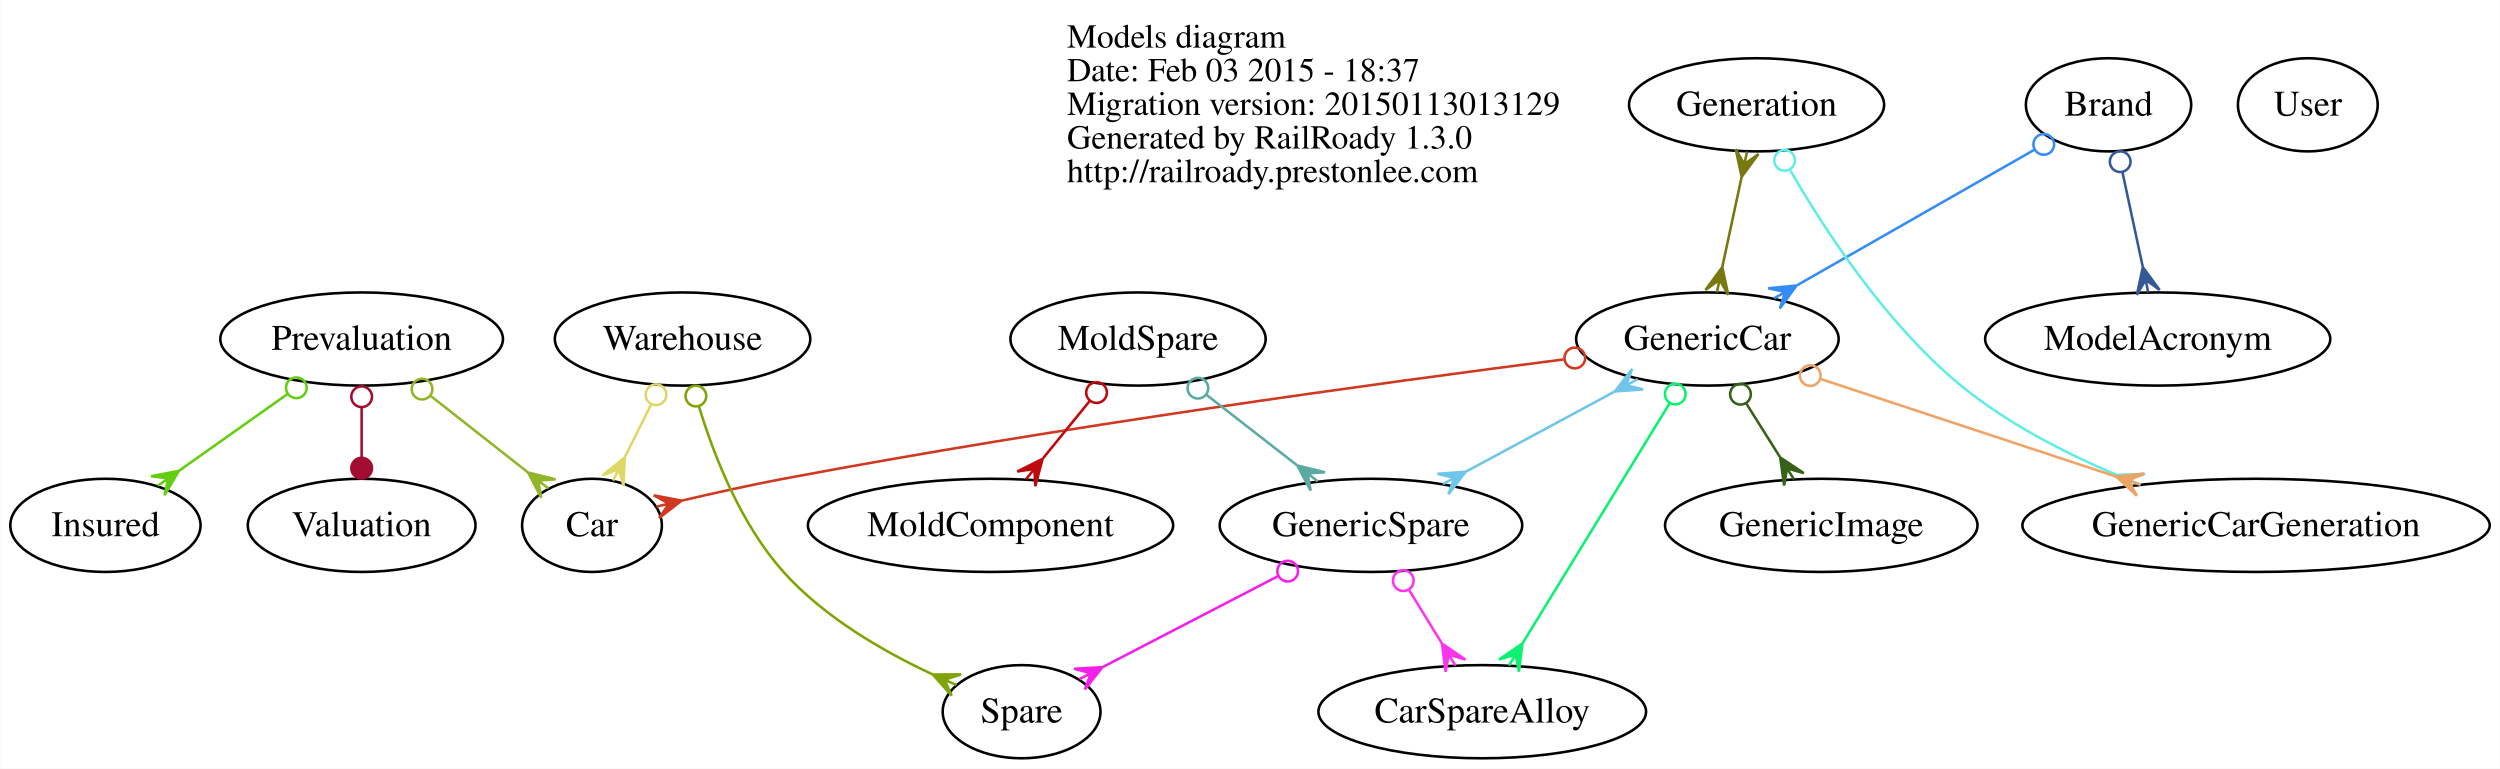
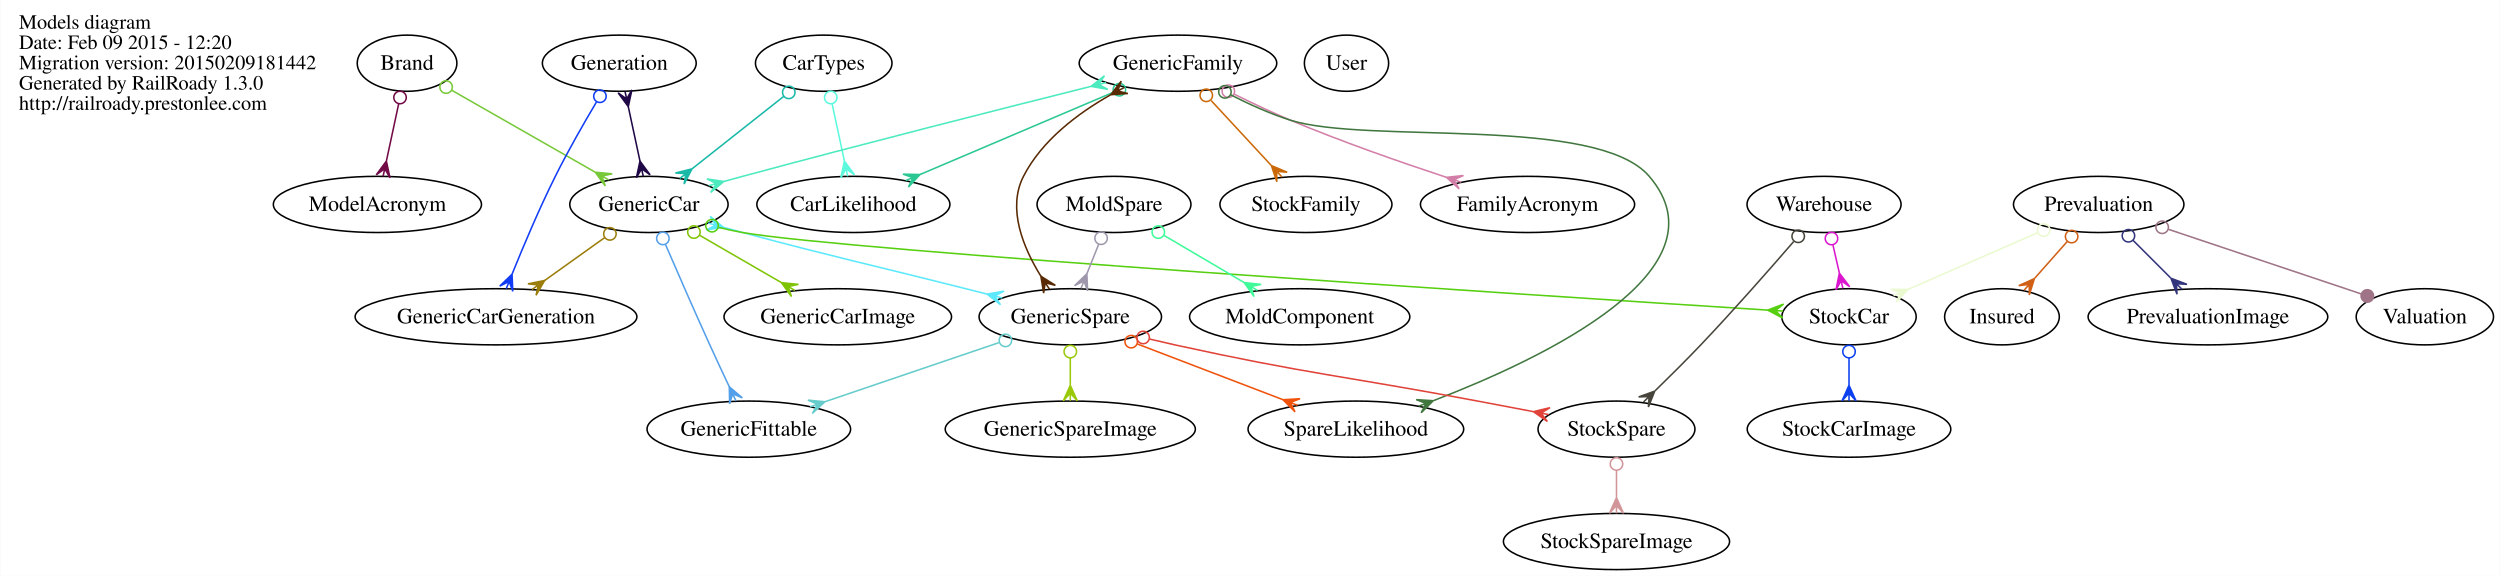
- <svg xmlns="http://www.w3.org/2000/svg" width="966pt" height="297pt" viewBox="0.00 0.00 965.78 297.00">
-   <g id="graph0" class="graph" transform="scale(1 1) rotate(0) translate(4 293)">
-     <polygon fill="white" stroke="none" points="-4,4 -4,-293 961.776,-293 961.776,4 -4,4" />
+ <svg xmlns="http://www.w3.org/2000/svg" width="1602pt" height="369pt" viewBox="0.00 0.00 1601.69 369.00">
+   <g id="graph0" class="graph" transform="scale(1 1) rotate(0) translate(4 365)">
+     <polygon fill="white" stroke="none" points="-4,4 -4,-365 1597.69,-365 1597.69,4 -4,4" />
    <g id="node1" class="node">
-       <text text-anchor="start" x="408.179" y="-274.6" font-family="Times,serif" font-size="13.00">Models diagram</text>
-       <text text-anchor="start" x="408.179" y="-261.6" font-family="Times,serif" font-size="13.00">Date: Feb 03 2015 - 18:37</text>
-       <text text-anchor="start" x="408.179" y="-248.6" font-family="Times,serif" font-size="13.00">Migration version: 20150113013129</text>
-       <text text-anchor="start" x="408.179" y="-235.6" font-family="Times,serif" font-size="13.00">Generated by RailRoady 1.3.0</text>
-       <text text-anchor="start" x="408.179" y="-222.6" font-family="Times,serif" font-size="13.00">http://railroady.prestonlee.com</text>
+       <text text-anchor="start" x="8" y="-346.6" font-family="Times,serif" font-size="13.00">Models diagram</text>
+       <text text-anchor="start" x="8" y="-333.6" font-family="Times,serif" font-size="13.00">Date: Feb 09 2015 - 12:20</text>
+       <text text-anchor="start" x="8" y="-320.6" font-family="Times,serif" font-size="13.00">Migration version: 20150209181442</text>
+       <text text-anchor="start" x="8" y="-307.6" font-family="Times,serif" font-size="13.00">Generated by RailRoady 1.3.0</text>
+       <text text-anchor="start" x="8" y="-294.6" font-family="Times,serif" font-size="13.00">http://railroady.prestonlee.com</text>
    </g>
    <g id="node2" class="node">
-       <ellipse fill="none" stroke="black" cx="810.629" cy="-252.5" rx="31.939" ry="18" />
-       <text text-anchor="middle" x="810.629" y="-248.3" font-family="Times,serif" font-size="14.00">Brand</text>
+       <ellipse fill="none" stroke="black" cx="256.688" cy="-324.5" rx="31.939" ry="18" />
+       <text text-anchor="middle" x="256.688" y="-320.3" font-family="Times,serif" font-size="14.00">Brand</text>
+     </g>
+     <g id="node7" class="node">
+       <ellipse fill="none" stroke="black" cx="411.688" cy="-234" rx="50.722" ry="18" />
+       <text text-anchor="middle" x="411.688" y="-229.8" font-family="Times,serif" font-size="14.00">GenericCar</text>
+     </g>
+     <g id="edge1" class="edge">
+       <path fill="none" stroke="#78c939" d="M285.217,-307.211C311.107,-292.428 349.349,-270.593 376.998,-254.807" />
+       <ellipse fill="none" stroke="#78c939" cx="281.713" cy="-309.211" rx="4" ry="4" />
+       <polygon fill="#78c939" stroke="#78c939" points="377.251,-254.662 388.166,-253.612 381.593,-252.183 385.935,-249.704 385.935,-249.704 385.935,-249.704 381.593,-252.183 383.704,-245.796 377.251,-254.662 377.251,-254.662" />
+     </g>
+     <g id="node15" class="node">
+       <ellipse fill="none" stroke="black" cx="237.688" cy="-234" rx="66.692" ry="18" />
+       <text text-anchor="middle" x="237.688" y="-229.8" font-family="Times,serif" font-size="14.00">ModelAcronym</text>
+     </g>
+     <g id="edge2" class="edge">
+       <path fill="none" stroke="#710a47" d="M251.343,-298.603C248.898,-287.215 245.995,-273.696 243.497,-262.057" />
+       <ellipse fill="none" stroke="#710a47" cx="252.185" cy="-302.525" rx="4" ry="4" />
+       <polygon fill="#710a47" stroke="#710a47" points="243.439,-261.789 245.74,-251.067 242.389,-256.9 241.34,-252.011 241.34,-252.011 241.34,-252.011 242.389,-256.9 236.94,-252.956 243.439,-261.789 243.439,-261.789" />
+     </g>
+     <g id="node3" class="node">
+       <ellipse fill="none" stroke="black" cx="542.688" cy="-234" rx="61.865" ry="18" />
+       <text text-anchor="middle" x="542.688" y="-229.8" font-family="Times,serif" font-size="14.00">CarLikelihood</text>
+     </g>
+     <g id="node4" class="node">
+       <ellipse fill="none" stroke="black" cx="523.688" cy="-324.5" rx="43.74" ry="18" />
+       <text text-anchor="middle" x="523.688" y="-320.3" font-family="Times,serif" font-size="14.00">CarTypes</text>
+     </g>
+     <g id="edge4" class="edge">
+       <path fill="none" stroke="#5cf9dd" d="M529.033,-298.603C531.478,-287.215 534.38,-273.696 536.879,-262.057" />
+       <ellipse fill="none" stroke="#5cf9dd" cx="528.191" cy="-302.525" rx="4" ry="4" />
+       <polygon fill="#5cf9dd" stroke="#5cf9dd" points="536.936,-261.789 543.435,-252.956 537.986,-256.9 539.036,-252.011 539.036,-252.011 539.036,-252.011 537.986,-256.9 534.636,-251.067 536.936,-261.789 536.936,-261.789" />
+     </g>
+     <g id="edge3" class="edge">
+       <path fill="none" stroke="#19b9a8" d="M498.149,-303.32C480.589,-289.444 457.283,-271.029 439.294,-256.814" />
+       <ellipse fill="none" stroke="#19b9a8" cx="501.296" cy="-305.806" rx="4" ry="4" />
+       <polygon fill="#19b9a8" stroke="#19b9a8" points="439.288,-256.809 434.232,-247.079 435.365,-253.71 431.442,-250.61 431.442,-250.61 431.442,-250.61 435.365,-253.71 428.652,-254.14 439.288,-256.809 439.288,-256.809" />
+     </g>
+     <g id="node5" class="node">
+       <ellipse fill="none" stroke="black" cx="974.688" cy="-234" rx="68.63" ry="18" />
+       <text text-anchor="middle" x="974.688" y="-229.8" font-family="Times,serif" font-size="14.00">FamilyAcronym</text>
    </g>
    <g id="node6" class="node">
-       <ellipse fill="none" stroke="black" cx="655.629" cy="-162" rx="50.722" ry="18" />
-       <text text-anchor="middle" x="655.629" y="-157.8" font-family="Times,serif" font-size="14.00">GenericCar</text>
-     </g>
-     <g id="edge1" class="edge">
-       <path fill="none" stroke="#368cf7" d="M782.099,-235.211C756.209,-220.428 717.967,-198.593 690.319,-182.807" />
-       <ellipse fill="none" stroke="#368cf7" cx="785.603" cy="-237.211" rx="4" ry="4" />
-       <polygon fill="#368cf7" stroke="#368cf7" points="690.066,-182.662 683.613,-173.796 685.723,-180.183 681.381,-177.704 681.381,-177.704 681.381,-177.704 685.723,-180.183 679.15,-181.612 690.066,-182.662 690.066,-182.662" />
+       <ellipse fill="none" stroke="black" cx="392.688" cy="-324.5" rx="49.286" ry="18" />
+       <text text-anchor="middle" x="392.688" y="-320.3" font-family="Times,serif" font-size="14.00">Generation</text>
+     </g>
+     <g id="edge5" class="edge">
+       <path fill="none" stroke="#200847" d="M398.481,-296.515C400.838,-285.535 403.557,-272.873 405.912,-261.902" />
+       <polygon fill="#200847" stroke="#200847" points="398.45,-296.659 391.951,-305.492 397.401,-301.548 396.351,-306.436 396.351,-306.436 396.351,-306.436 397.401,-301.548 400.751,-307.381 398.45,-296.659 398.45,-296.659" />
+       <polygon fill="#200847" stroke="#200847" points="405.936,-261.789 412.435,-252.956 406.986,-256.9 408.036,-252.011 408.036,-252.011 408.036,-252.011 406.986,-256.9 403.636,-251.067 405.936,-261.789 405.936,-261.789" />
+     </g>
+     <g id="node8" class="node">
+       <ellipse fill="none" stroke="black" cx="313.688" cy="-162" rx="90.294" ry="18" />
+       <text text-anchor="middle" x="313.688" y="-157.8" font-family="Times,serif" font-size="14.00">GenericCarGeneration</text>
+     </g>
+     <g id="edge6" class="edge">
+       <path fill="none" stroke="#113cf6" d="M378.035,-299.58C369.873,-285.869 359.762,-268.211 351.688,-252 341.434,-231.413 331.28,-207.394 324.052,-189.5" />
+       <ellipse fill="none" stroke="#113cf6" cx="380.284" cy="-303.328" rx="4" ry="4" />
+       <polygon fill="#113cf6" stroke="#113cf6" points="323.966,-189.284 324.434,-178.328 322.11,-184.641 320.255,-179.998 320.255,-179.998 320.255,-179.998 322.11,-184.641 316.076,-181.667 323.966,-189.284 323.966,-189.284" />
+     </g>
+     <g id="edge11" class="edge">
+       <path fill="none" stroke="#9b7d0a" d="M383.38,-212.78C371.353,-204.189 357.289,-194.143 344.956,-185.335" />
+       <ellipse fill="none" stroke="#9b7d0a" cx="386.683" cy="-215.14" rx="4" ry="4" />
+       <polygon fill="#9b7d0a" stroke="#9b7d0a" points="344.879,-185.28 339.357,-175.805 340.81,-182.373 336.742,-179.467 336.742,-179.467 336.742,-179.467 340.81,-182.373 334.126,-183.129 344.879,-185.28 344.879,-185.28" />
+     </g>
+     <g id="node9" class="node">
+       <ellipse fill="none" stroke="black" cx="532.688" cy="-162" rx="72.913" ry="18" />
+       <text text-anchor="middle" x="532.688" y="-157.8" font-family="Times,serif" font-size="14.00">GenericCarImage</text>
+     </g>
+     <g id="edge9" class="edge">
+       <path fill="none" stroke="#7fc404" d="M444.115,-214.241C460.225,-204.921 479.748,-193.627 496.36,-184.016" />
+       <ellipse fill="none" stroke="#7fc404" cx="440.516" cy="-216.323" rx="4" ry="4" />
+       <polygon fill="#7fc404" stroke="#7fc404" points="496.594,-183.881 507.503,-182.768 500.922,-181.377 505.25,-178.873 505.25,-178.873 505.25,-178.873 500.922,-181.377 502.996,-174.978 496.594,-183.881 496.594,-183.881" />
    </g>
    <g id="node11" class="node">
-       <ellipse fill="none" stroke="black" cx="829.629" cy="-162" rx="66.692" ry="18" />
-       <text text-anchor="middle" x="829.629" y="-157.8" font-family="Times,serif" font-size="14.00">ModelAcronym</text>
-     </g>
-     <g id="edge2" class="edge">
-       <path fill="none" stroke="#355995" d="M815.974,-226.603C818.419,-215.215 821.321,-201.696 823.82,-190.057" />
-       <ellipse fill="none" stroke="#355995" cx="815.132" cy="-230.525" rx="4" ry="4" />
-       <polygon fill="#355995" stroke="#355995" points="823.877,-189.789 830.376,-180.956 824.927,-184.9 825.976,-180.011 825.976,-180.011 825.976,-180.011 824.927,-184.9 821.577,-179.067 823.877,-189.789 823.877,-189.789" />
-     </g>
-     <g id="node3" class="node">
-       <ellipse fill="none" stroke="black" cx="224.629" cy="-90" rx="27" ry="18" />
-       <text text-anchor="middle" x="224.629" y="-85.8" font-family="Times,serif" font-size="14.00">Car</text>
-     </g>
-     <g id="node4" class="node">
-       <ellipse fill="none" stroke="black" cx="568.629" cy="-18" rx="63.31" ry="18" />
-       <text text-anchor="middle" x="568.629" y="-13.8" font-family="Times,serif" font-size="14.00">CarSpareAlloy</text>
-     </g>
-     <g id="node5" class="node">
-       <ellipse fill="none" stroke="black" cx="674.629" cy="-252.5" rx="49.286" ry="18" />
-       <text text-anchor="middle" x="674.629" y="-248.3" font-family="Times,serif" font-size="14.00">Generation</text>
-     </g>
-     <g id="edge3" class="edge">
-       <path fill="none" stroke="#777810" d="M668.835,-224.515C666.478,-213.535 663.76,-200.873 661.404,-189.902" />
-       <polygon fill="#777810" stroke="#777810" points="668.866,-224.659 666.565,-235.381 669.916,-229.548 670.965,-234.436 670.965,-234.436 670.965,-234.436 669.916,-229.548 675.365,-233.492 668.866,-224.659 668.866,-224.659" />
-       <polygon fill="#777810" stroke="#777810" points="661.38,-189.789 663.68,-179.067 660.33,-184.9 659.281,-180.011 659.281,-180.011 659.281,-180.011 660.33,-184.9 654.881,-180.956 661.38,-189.789 661.38,-189.789" />
-     </g>
-     <g id="node7" class="node">
-       <ellipse fill="none" stroke="black" cx="867.629" cy="-90" rx="90.294" ry="18" />
-       <text text-anchor="middle" x="867.629" y="-85.8" font-family="Times,serif" font-size="14.00">GenericCarGeneration</text>
-     </g>
-     <g id="edge4" class="edge">
-       <path fill="none" stroke="#61ede6" d="M687.602,-227.263C701.35,-203.471 725.008,-167.435 753.629,-144 771.268,-129.556 793.493,-118.075 813.624,-109.544" />
-       <ellipse fill="none" stroke="#61ede6" cx="685.463" cy="-231.045" rx="4" ry="4" />
-       <polygon fill="#61ede6" stroke="#61ede6" points="813.747,-109.494 824.706,-109.879 818.376,-107.604 823.005,-105.713 823.005,-105.713 823.005,-105.713 818.376,-107.604 821.303,-101.547 813.747,-109.494 813.747,-109.494" />
-     </g>
-     <g id="edge5" class="edge">
-       <path fill="none" stroke="#d03820" d="M600.053,-154.123C529.642,-145.095 404.683,-128.022 298.629,-108 285.777,-105.574 271.771,-102.474 259.437,-99.588" />
-       <ellipse fill="none" stroke="#d03820" cx="604.397" cy="-154.677" rx="4" ry="4" />
-       <polygon fill="#d03820" stroke="#d03820" points="259.26,-99.546 250.572,-92.856 254.395,-98.39 249.531,-97.234 249.531,-97.234 249.531,-97.234 254.395,-98.39 248.49,-101.612 259.26,-99.546 259.26,-99.546" />
-     </g>
-     <g id="edge6" class="edge">
-       <path fill="none" stroke="#0af270" d="M641.102,-137.29C625.377,-111.623 600.386,-70.835 584.247,-44.492" />
-       <ellipse fill="none" stroke="#0af270" cx="643.217" cy="-140.742" rx="4" ry="4" />
-       <polygon fill="#0af270" stroke="#0af270" points="584.161,-44.352 582.774,-33.474 581.549,-40.088 578.937,-35.825 578.937,-35.825 578.937,-35.825 581.549,-40.088 575.1,-38.176 584.161,-44.352 584.161,-44.352" />
-     </g>
-     <g id="edge9" class="edge">
-       <path fill="none" stroke="#efa364" d="M699.522,-146.507C732.553,-135.6 778.014,-120.59 813.333,-108.928" />
-       <ellipse fill="none" stroke="#efa364" cx="695.39" cy="-147.871" rx="4" ry="4" />
-       <polygon fill="#efa364" stroke="#efa364" points="813.511,-108.869 824.418,-110.007 818.259,-107.301 823.007,-105.734 823.007,-105.734 823.007,-105.734 818.259,-107.301 821.596,-101.461 813.511,-108.869 813.511,-108.869" />
-     </g>
-     <g id="node8" class="node">
-       <ellipse fill="none" stroke="black" cx="699.629" cy="-90" rx="60.377" ry="18" />
-       <text text-anchor="middle" x="699.629" y="-85.8" font-family="Times,serif" font-size="14.00">GenericImage</text>
+       <ellipse fill="none" stroke="black" cx="475.688" cy="-90" rx="65.222" ry="18" />
+       <text text-anchor="middle" x="475.688" y="-85.8" font-family="Times,serif" font-size="14.00">GenericFittable</text>
+     </g>
+     <g id="edge8" class="edge">
+       <path fill="none" stroke="#549fe9" d="M422.35,-208.167C430.088,-190.271 440.876,-165.573 450.688,-144 454.666,-135.253 459.112,-125.746 463.139,-117.23" />
+       <ellipse fill="none" stroke="#549fe9" cx="420.609" cy="-212.203" rx="4" ry="4" />
+       <polygon fill="#549fe9" stroke="#549fe9" points="463.171,-117.163 471.525,-110.06 465.315,-112.646 467.46,-108.13 467.46,-108.13 467.46,-108.13 465.315,-112.646 463.395,-106.199 463.171,-117.163 463.171,-117.163" />
+     </g>
+     <g id="node12" class="node">
+       <ellipse fill="none" stroke="black" cx="681.688" cy="-162" rx="58.456" ry="18" />
+       <text text-anchor="middle" x="681.688" y="-157.8" font-family="Times,serif" font-size="14.00">GenericSpare</text>
+     </g>
+     <g id="edge10" class="edge">
+       <path fill="none" stroke="#5ce9fc" d="M459.386,-219.348C463.543,-218.2 467.687,-217.07 471.688,-216 535.001,-199.065 551.147,-196.059 614.688,-180 619.06,-178.895 623.592,-177.748 628.143,-176.595" />
+       <polygon fill="#5ce9fc" stroke="#5ce9fc" points="459.363,-219.354 448.522,-217.704 454.546,-220.697 449.73,-222.039 449.73,-222.039 449.73,-222.039 454.546,-220.697 450.938,-226.374 459.363,-219.354 459.363,-219.354" />
+       <polygon fill="#5ce9fc" stroke="#5ce9fc" points="628.388,-176.533 639.187,-178.439 633.235,-175.305 638.082,-174.077 638.082,-174.077 638.082,-174.077 633.235,-175.305 636.976,-169.715 628.388,-176.533 628.388,-176.533" />
+     </g>
+     <g id="node21" class="node">
+       <ellipse fill="none" stroke="black" cx="1180.69" cy="-162" rx="43.039" ry="18" />
+       <text text-anchor="middle" x="1180.69" y="-157.8" font-family="Times,serif" font-size="14.00">StockCar</text>
    </g>
    <g id="edge7" class="edge">
-       <path fill="none" stroke="#366119" d="M670.538,-137.28C674.724,-130.622 679.292,-123.354 683.543,-116.591" />
-       <ellipse fill="none" stroke="#366119" cx="668.408" cy="-140.668" rx="4" ry="4" />
-       <polygon fill="#366119" stroke="#366119" points="683.754,-116.255 692.885,-110.184 686.415,-112.022 689.075,-107.789 689.075,-107.789 689.075,-107.789 686.415,-112.022 685.266,-105.394 683.754,-116.255 683.754,-116.255" />
-     </g>
-     <g id="node9" class="node">
-       <ellipse fill="none" stroke="black" cx="525.629" cy="-90" rx="58.456" ry="18" />
-       <text text-anchor="middle" x="525.629" y="-85.8" font-family="Times,serif" font-size="14.00">GenericSpare</text>
-     </g>
-     <g id="edge8" class="edge">
-       <path fill="none" stroke="#70c5ea" d="M619.769,-141.691C601.938,-132.09 580.419,-120.502 562.457,-110.831" />
-       <polygon fill="#70c5ea" stroke="#70c5ea" points="619.888,-141.755 626.559,-150.458 624.29,-144.125 628.692,-146.496 628.692,-146.496 628.692,-146.496 624.29,-144.125 630.826,-142.534 619.888,-141.755 619.888,-141.755" />
-       <polygon fill="#70c5ea" stroke="#70c5ea" points="562.232,-110.709 555.561,-102.006 557.829,-108.339 553.427,-105.968 553.427,-105.968 553.427,-105.968 557.829,-108.339 551.294,-109.931 562.232,-110.709 562.232,-110.709" />
-     </g>
-     <g id="edge10" class="edge">
-       <path fill="none" stroke="#fc35ed" d="M540.373,-64.998C544.434,-58.387 548.852,-51.194 552.963,-44.502" />
-       <ellipse fill="none" stroke="#fc35ed" cx="538.131" cy="-68.647" rx="4" ry="4" />
-       <polygon fill="#fc35ed" stroke="#fc35ed" points="553.081,-44.31 562.15,-38.144 555.698,-40.049 558.315,-35.789 558.315,-35.789 558.315,-35.789 555.698,-40.049 554.481,-33.434 553.081,-44.31 553.081,-44.31" />
-     </g>
-     <g id="node15" class="node">
-       <ellipse fill="none" stroke="black" cx="390.629" cy="-18" rx="30.486" ry="18" />
-       <text text-anchor="middle" x="390.629" y="-13.8" font-family="Times,serif" font-size="14.00">Spare</text>
-     </g>
-     <g id="edge11" class="edge">
-       <path fill="none" stroke="#f320ea" d="M489.679,-70.359C468.631,-59.446 442.301,-45.793 422.08,-35.308" />
-       <ellipse fill="none" stroke="#f320ea" cx="493.448" cy="-72.314" rx="4" ry="4" />
-       <polygon fill="#f320ea" stroke="#f320ea" points="421.855,-35.192 415.049,-26.594 417.417,-32.89 412.978,-30.588 412.978,-30.588 412.978,-30.588 417.417,-32.89 410.906,-34.583 421.855,-35.192 421.855,-35.192" />
+       <path fill="none" stroke="#56cf10" d="M456.262,-219.304C461.429,-218.035 466.651,-216.892 471.688,-216 535.771,-204.646 975.477,-176.028 1128.4,-166.298" />
+       <ellipse fill="none" stroke="#56cf10" cx="452.096" cy="-220.383" rx="4" ry="4" />
+       <polygon fill="#56cf10" stroke="#56cf10" points="1128.5,-166.291 1138.77,-170.148 1133.49,-165.974 1138.48,-165.657 1138.48,-165.657 1138.48,-165.657 1133.49,-165.974 1138.2,-161.166 1128.5,-166.291 1128.5,-166.291" />
    </g>
    <g id="node10" class="node">
-       <ellipse fill="none" stroke="black" cx="36.629" cy="-90" rx="36.758" ry="18" />
-       <text text-anchor="middle" x="36.629" y="-85.8" font-family="Times,serif" font-size="14.00">Insured</text>
-     </g>
-     <g id="node12" class="node">
-       <ellipse fill="none" stroke="black" cx="378.629" cy="-90" rx="70.577" ry="18" />
-       <text text-anchor="middle" x="378.629" y="-85.8" font-family="Times,serif" font-size="14.00">MoldComponent</text>
+       <ellipse fill="none" stroke="black" cx="750.688" cy="-324.5" rx="63.301" ry="18" />
+       <text text-anchor="middle" x="750.688" y="-320.3" font-family="Times,serif" font-size="14.00">GenericFamily</text>
+     </g>
+     <g id="edge12" class="edge">
+       <path fill="none" stroke="#2ac793" d="M709.259,-305.873C673.416,-290.622 621.791,-268.657 585.538,-253.232" />
+       <ellipse fill="none" stroke="#2ac793" cx="713.125" cy="-307.518" rx="4" ry="4" />
+       <polygon fill="#2ac793" stroke="#2ac793" points="585.412,-253.178 577.972,-245.122 580.811,-251.221 576.21,-249.263 576.21,-249.263 576.21,-249.263 580.811,-251.221 574.448,-253.404 585.412,-253.178 585.412,-253.178" />
+     </g>
+     <g id="edge16" class="edge">
+       <path fill="none" stroke="#d37ea7" d="M786.658,-304.687C798.046,-299.024 810.773,-292.993 822.688,-288 855.34,-274.318 892.897,-261.199 922.509,-251.436" />
+       <ellipse fill="none" stroke="#d37ea7" cx="782.964" cy="-306.545" rx="4" ry="4" />
+       <polygon fill="#d37ea7" stroke="#d37ea7" points="922.724,-251.366 933.627,-252.535 927.476,-249.812 932.228,-248.258 932.228,-248.258 932.228,-248.258 927.476,-249.812 930.83,-243.98 922.724,-251.366 922.724,-251.366" />
+     </g>
+     <g id="edge13" class="edge">
+       <path fill="none" stroke="#4ceabe" d="M694.891,-309.641C638.492,-295.529 548.883,-272.824 471.688,-252 467.858,-250.967 463.895,-249.881 459.916,-248.779" />
+       <polygon fill="#4ceabe" stroke="#4ceabe" points="694.979,-309.663 703.59,-316.453 699.83,-310.875 704.681,-312.088 704.681,-312.088 704.681,-312.088 699.83,-310.875 705.772,-307.722 694.979,-309.663 694.979,-309.663" />
+       <polygon fill="#4ceabe" stroke="#4ceabe" points="459.689,-248.716 451.268,-241.693 454.873,-247.371 450.058,-246.027 450.058,-246.027 450.058,-246.027 454.873,-247.371 448.847,-250.361 459.689,-248.716 459.689,-248.716" />
+     </g>
+     <g id="edge15" class="edge">
+       <path fill="none" stroke="#582902" d="M707.365,-304.154C686.481,-292.335 663.459,-275.021 651.688,-252 641.162,-231.414 651.5,-206.328 662.819,-188.043" />
+       <polygon fill="#582902" stroke="#582902" points="707.645,-304.305 714.32,-313.004 712.048,-306.673 716.452,-309.041 716.452,-309.041 716.452,-309.041 712.048,-306.673 718.583,-305.078 707.645,-304.305 707.645,-304.305" />
+       <polygon fill="#582902" stroke="#582902" points="662.847,-188 672.12,-182.146 665.607,-183.831 668.368,-179.662 668.368,-179.662 668.368,-179.662 665.607,-183.831 664.615,-177.178 662.847,-188 662.847,-188" />
+     </g>
+     <g id="node20" class="node">
+       <ellipse fill="none" stroke="black" cx="864.688" cy="-90" rx="69.098" ry="18" />
+       <text text-anchor="middle" x="864.688" y="-85.8" font-family="Times,serif" font-size="14.00">SpareLikelihood</text>
+     </g>
+     <g id="edge14" class="edge">
+       <path fill="none" stroke="#41773f" d="M784.334,-304.284C796.142,-298.257 809.704,-292.111 822.688,-288 872.007,-272.382 1019.05,-291.308 1052.69,-252 1103.72,-192.361 986.217,-135.863 914.703,-108.386" />
+       <ellipse fill="none" stroke="#41773f" cx="780.774" cy="-306.147" rx="4" ry="4" />
+       <polygon fill="#41773f" stroke="#41773f" points="914.296,-108.233 906.527,-100.494 909.618,-106.469 904.939,-104.705 904.939,-104.705 904.939,-104.705 909.618,-106.469 903.351,-108.915 914.296,-108.233 914.296,-108.233" />
+     </g>
+     <g id="node23" class="node">
+       <ellipse fill="none" stroke="black" cx="832.688" cy="-234" rx="55.118" ry="18" />
+       <text text-anchor="middle" x="832.688" y="-229.8" font-family="Times,serif" font-size="14.00">StockFamily</text>
+     </g>
+     <g id="edge17" class="edge">
+       <path fill="none" stroke="#cb6909" d="M771.921,-300.584C783.695,-287.876 798.328,-272.083 810.284,-259.179" />
+       <ellipse fill="none" stroke="#cb6909" cx="768.83" cy="-303.92" rx="4" ry="4" />
+       <polygon fill="#cb6909" stroke="#cb6909" points="810.537,-258.907 820.634,-254.63 813.935,-255.239 817.333,-251.572 817.333,-251.572 817.333,-251.572 813.935,-255.239 814.032,-248.513 810.537,-258.907 810.537,-258.907" />
+     </g>
+     <g id="edge18" class="edge">
+       <path fill="none" stroke="#65cccb" d="M635.922,-145.449C602.898,-134.227 558.371,-119.096 524.637,-107.633" />
+       <ellipse fill="none" stroke="#65cccb" cx="640.117" cy="-146.874" rx="4" ry="4" />
+       <polygon fill="#65cccb" stroke="#65cccb" points="524.453,-107.571 516.432,-100.092 519.718,-105.962 514.984,-104.353 514.984,-104.353 514.984,-104.353 519.718,-105.962 513.536,-108.614 524.453,-107.571 524.453,-107.571" />
    </g>
    <g id="node13" class="node">
-       <ellipse fill="none" stroke="black" cx="435.629" cy="-162" rx="49.312" ry="18" />
-       <text text-anchor="middle" x="435.629" y="-157.8" font-family="Times,serif" font-size="14.00">MoldSpare</text>
-     </g>
-     <g id="edge12" class="edge">
-       <path fill="none" stroke="#5aaaa1" d="M462.089,-140.42C473.028,-131.912 485.739,-122.026 496.904,-113.341" />
-       <ellipse fill="none" stroke="#5aaaa1" cx="458.76" cy="-143.009" rx="4" ry="4" />
-       <polygon fill="#5aaaa1" stroke="#5aaaa1" points="497.193,-113.117 507.849,-110.529 501.14,-110.047 505.087,-106.977 505.087,-106.977 505.087,-106.977 501.14,-110.047 502.324,-103.425 497.193,-113.117 497.193,-113.117" />
-     </g>
-     <g id="edge13" class="edge">
-       <path fill="none" stroke="#be090c" d="M417.058,-138.194C411.297,-131.119 404.918,-123.285 399.04,-116.066" />
-       <ellipse fill="none" stroke="#be090c" cx="419.595" cy="-141.309" rx="4" ry="4" />
-       <polygon fill="#be090c" stroke="#be090c" points="398.75,-115.711 395.925,-105.115 395.593,-111.833 392.436,-107.956 392.436,-107.956 392.436,-107.956 395.593,-111.833 388.946,-110.798 398.75,-115.711 398.75,-115.711" />
+       <ellipse fill="none" stroke="black" cx="681.688" cy="-90" rx="80.147" ry="18" />
+       <text text-anchor="middle" x="681.688" y="-85.8" font-family="Times,serif" font-size="14.00">GenericSpareImage</text>
+     </g>
+     <g id="edge21" class="edge">
+       <path fill="none" stroke="#99c908" d="M681.688,-135.64C681.688,-130.063 681.688,-124.132 681.688,-118.476" />
+       <ellipse fill="none" stroke="#99c908" cx="681.688" cy="-139.697" rx="4" ry="4" />
+       <polygon fill="#99c908" stroke="#99c908" points="681.688,-118.104 686.188,-108.104 681.688,-113.104 681.688,-108.104 681.688,-108.104 681.688,-108.104 681.688,-113.104 677.188,-108.104 681.688,-118.104 681.688,-118.104" />
+     </g>
+     <g id="edge19" class="edge">
+       <path fill="none" stroke="#ef520b" d="M724.652,-144.566C752.643,-133.859 789.163,-119.889 817.89,-108.901" />
+       <ellipse fill="none" stroke="#ef520b" cx="720.708" cy="-146.074" rx="4" ry="4" />
+       <polygon fill="#ef520b" stroke="#ef520b" points="817.97,-108.87 828.918,-109.5 822.64,-107.084 827.31,-105.297 827.31,-105.297 827.31,-105.297 822.64,-107.084 825.702,-101.094 817.97,-108.87 817.97,-108.87" />
+     </g>
+     <g id="node24" class="node">
+       <ellipse fill="none" stroke="black" cx="1031.69" cy="-90" rx="50.272" ry="18" />
+       <text text-anchor="middle" x="1031.69" y="-85.8" font-family="Times,serif" font-size="14.00">StockSpare</text>
+     </g>
+     <g id="edge20" class="edge">
+       <path fill="none" stroke="#e04339" d="M732.449,-147.751C737.919,-146.434 743.411,-145.158 748.688,-144 834.344,-125.206 856.508,-124.227 942.688,-108 954.166,-105.839 966.473,-103.501 978.162,-101.271" />
+       <ellipse fill="none" stroke="#e04339" cx="728.366" cy="-148.751" rx="4" ry="4" />
+       <polygon fill="#e04339" stroke="#e04339" points="978.417,-101.223 989.084,-103.767 983.328,-100.285 988.239,-99.347 988.239,-99.347 988.239,-99.347 983.328,-100.285 987.395,-94.926 978.417,-101.223 978.417,-101.223" />
    </g>
    <g id="node14" class="node">
-       <ellipse fill="none" stroke="black" cx="135.629" cy="-162" rx="54.608" ry="18" />
-       <text text-anchor="middle" x="135.629" y="-157.8" font-family="Times,serif" font-size="14.00">Prevaluation</text>
-     </g>
-     <g id="edge14" class="edge">
-       <path fill="none" stroke="#93b529" d="M162.355,-139.979C174.23,-130.639 188.126,-119.71 199.775,-110.548" />
-       <ellipse fill="none" stroke="#93b529" cx="158.968" cy="-142.643" rx="4" ry="4" />
-       <polygon fill="#93b529" stroke="#93b529" points="199.938,-110.419 210.58,-107.774 203.868,-107.328 207.798,-104.237 207.798,-104.237 207.798,-104.237 203.868,-107.328 205.016,-100.7 199.938,-110.419 199.938,-110.419" />
-     </g>
-     <g id="edge15" class="edge">
-       <path fill="none" stroke="#63ce10" d="M107.02,-140.772C93.846,-131.457 78.254,-120.432 65.097,-111.129" />
-       <ellipse fill="none" stroke="#63ce10" cx="110.391" cy="-143.155" rx="4" ry="4" />
-       <polygon fill="#63ce10" stroke="#63ce10" points="65.018,-111.073 59.451,-101.626 60.936,-108.187 56.853,-105.3 56.853,-105.3 56.853,-105.3 60.936,-108.187 54.255,-108.974 65.018,-111.073 65.018,-111.073" />
+       <ellipse fill="none" stroke="black" cx="1278.69" cy="-162" rx="36.758" ry="18" />
+       <text text-anchor="middle" x="1278.69" y="-157.8" font-family="Times,serif" font-size="14.00">Insured</text>
+     </g>
+     <g id="node16" class="node">
+       <ellipse fill="none" stroke="black" cx="828.688" cy="-162" rx="70.577" ry="18" />
+       <text text-anchor="middle" x="828.688" y="-157.8" font-family="Times,serif" font-size="14.00">MoldComponent</text>
    </g>
    <g id="node17" class="node">
-       <ellipse fill="none" stroke="black" cx="135.629" cy="-90" rx="43.999" ry="18" />
-       <text text-anchor="middle" x="135.629" y="-85.8" font-family="Times,serif" font-size="14.00">Valuation</text>
-     </g>
-     <g id="edge16" class="edge">
-       <path fill="none" stroke="#a20d31" d="M135.629,-135.64C135.629,-129.348 135.629,-122.605 135.629,-116.316" />
-       <ellipse fill="none" stroke="#a20d31" cx="135.629" cy="-139.697" rx="4" ry="4" />
-       <ellipse fill="#a20d31" stroke="#a20d31" cx="135.629" cy="-112.104" rx="4" ry="4" />
-     </g>
-     <g id="node16" class="node">
-       <ellipse fill="none" stroke="black" cx="887.629" cy="-252.5" rx="27" ry="18" />
-       <text text-anchor="middle" x="887.629" y="-248.3" font-family="Times,serif" font-size="14.00">User</text>
+       <ellipse fill="none" stroke="black" cx="709.688" cy="-234" rx="49.312" ry="18" />
+       <text text-anchor="middle" x="709.688" y="-229.8" font-family="Times,serif" font-size="14.00">MoldSpare</text>
+     </g>
+     <g id="edge22" class="edge">
+       <path fill="none" stroke="#9f98ad" d="M699.907,-208.548C697.459,-202.428 694.822,-195.835 692.334,-189.616" />
+       <ellipse fill="none" stroke="#9f98ad" cx="701.424" cy="-212.341" rx="4" ry="4" />
+       <polygon fill="#9f98ad" stroke="#9f98ad" points="692.312,-189.56 692.776,-178.604 690.455,-184.918 688.598,-180.275 688.598,-180.275 688.598,-180.275 690.455,-184.918 684.42,-181.947 692.312,-189.56 692.312,-189.56" />
+     </g>
+     <g id="edge23" class="edge">
+       <path fill="none" stroke="#3efa99" d="M741.827,-214.095C757.636,-204.795 776.739,-193.558 793.001,-183.992" />
+       <ellipse fill="none" stroke="#3efa99" cx="738.082" cy="-216.298" rx="4" ry="4" />
+       <polygon fill="#3efa99" stroke="#3efa99" points="793.084,-183.943 803.985,-182.752 797.394,-181.408 801.703,-178.873 801.703,-178.873 801.703,-178.873 797.394,-181.408 799.422,-174.994 793.084,-183.943 793.084,-183.943" />
    </g>
    <g id="node18" class="node">
-       <ellipse fill="none" stroke="black" cx="259.629" cy="-162" rx="49.355" ry="18" />
-       <text text-anchor="middle" x="259.629" y="-157.8" font-family="Times,serif" font-size="14.00">Warehouse</text>
-     </g>
-     <g id="edge18" class="edge">
-       <path fill="none" stroke="#ded766" d="M247.573,-136.889C244.293,-130.328 240.728,-123.199 237.409,-116.56" />
-       <ellipse fill="none" stroke="#ded766" cx="249.367" cy="-140.477" rx="4" ry="4" />
-       <polygon fill="#ded766" stroke="#ded766" points="237.254,-116.251 236.807,-105.295 235.018,-111.779 232.782,-107.307 232.782,-107.307 232.782,-107.307 235.018,-111.779 228.757,-109.319 237.254,-116.251 237.254,-116.251" />
-     </g>
-     <g id="edge17" class="edge">
-       <path fill="none" stroke="#7fa404" d="M265.924,-136.035C271.802,-116.757 282.179,-90.36 298.629,-72 314.307,-54.501 337.181,-41.288 356.198,-32.432" />
-       <ellipse fill="none" stroke="#7fa404" cx="264.786" cy="-139.974" rx="4" ry="4" />
-       <polygon fill="#7fa404" stroke="#7fa404" points="356.315,-32.379 367.281,-32.428 360.884,-30.348 365.453,-28.316 365.453,-28.316 365.453,-28.316 360.884,-30.348 363.624,-24.204 356.315,-32.379 356.315,-32.379" />
+       <ellipse fill="none" stroke="black" cx="1340.69" cy="-234" rx="54.608" ry="18" />
+       <text text-anchor="middle" x="1340.69" y="-229.8" font-family="Times,serif" font-size="14.00">Prevaluation</text>
+     </g>
+     <g id="edge25" class="edge">
+       <path fill="none" stroke="#d06016" d="M1320.58,-210.293C1313.93,-202.789 1306.52,-194.421 1299.8,-186.835" />
+       <ellipse fill="none" stroke="#d06016" cx="1323.34" cy="-213.417" rx="4" ry="4" />
+       <polygon fill="#d06016" stroke="#d06016" points="1299.48,-186.474 1296.22,-176.004 1296.16,-182.731 1292.85,-178.988 1292.85,-178.988 1292.85,-178.988 1296.16,-182.731 1289.48,-181.972 1299.48,-186.474 1299.48,-186.474" />
+     </g>
+     <g id="node19" class="node">
+       <ellipse fill="none" stroke="black" cx="1410.69" cy="-162" rx="76.799" ry="18" />
+       <text text-anchor="middle" x="1410.69" y="-157.8" font-family="Times,serif" font-size="14.00">PrevaluationImage</text>
+     </g>
+     <g id="edge27" class="edge">
+       <path fill="none" stroke="#32357b" d="M1362.67,-211.019C1370.28,-203.408 1378.85,-194.841 1386.62,-187.071" />
+       <ellipse fill="none" stroke="#32357b" cx="1359.75" cy="-213.936" rx="4" ry="4" />
+       <polygon fill="#32357b" stroke="#32357b" points="1386.98,-186.704 1397.24,-182.815 1390.52,-183.169 1394.05,-179.633 1394.05,-179.633 1394.05,-179.633 1390.52,-183.169 1390.87,-176.451 1386.98,-186.704 1386.98,-186.704" />
+     </g>
+     <g id="edge24" class="edge">
+       <path fill="none" stroke="#eaf9d0" d="M1301.67,-215.929C1276.35,-204.854 1243.54,-190.498 1218.47,-179.532" />
+       <ellipse fill="none" stroke="#eaf9d0" cx="1305.41" cy="-217.567" rx="4" ry="4" />
+       <polygon fill="#eaf9d0" stroke="#eaf9d0" points="1218.44,-179.517 1211.08,-171.386 1213.86,-177.513 1209.28,-175.509 1209.28,-175.509 1209.28,-175.509 1213.86,-177.513 1207.48,-179.632 1218.44,-179.517 1218.44,-179.517" />
+     </g>
+     <g id="node27" class="node">
+       <ellipse fill="none" stroke="black" cx="1549.69" cy="-162" rx="43.999" ry="18" />
+       <text text-anchor="middle" x="1549.69" y="-157.8" font-family="Times,serif" font-size="14.00">Valuation</text>
+     </g>
+     <g id="edge26" class="edge">
+       <path fill="none" stroke="#9e7486" d="M1385.21,-218.09C1421.81,-205.829 1473.26,-188.596 1508.83,-176.684" />
+       <ellipse fill="none" stroke="#9e7486" cx="1381.36" cy="-219.376" rx="4" ry="4" />
+       <ellipse fill="#9e7486" stroke="#9e7486" cx="1512.82" cy="-175.348" rx="4" ry="4" />
+     </g>
+     <g id="node22" class="node">
+       <ellipse fill="none" stroke="black" cx="1180.69" cy="-90" rx="65.23" ry="18" />
+       <text text-anchor="middle" x="1180.69" y="-85.8" font-family="Times,serif" font-size="14.00">StockCarImage</text>
+     </g>
+     <g id="edge28" class="edge">
+       <path fill="none" stroke="#0c40ee" d="M1180.69,-135.64C1180.69,-130.063 1180.69,-124.132 1180.69,-118.476" />
+       <ellipse fill="none" stroke="#0c40ee" cx="1180.69" cy="-139.697" rx="4" ry="4" />
+       <polygon fill="#0c40ee" stroke="#0c40ee" points="1180.69,-118.104 1185.19,-108.104 1180.69,-113.104 1180.69,-108.104 1180.69,-108.104 1180.69,-108.104 1180.69,-113.104 1176.19,-108.104 1180.69,-118.104 1180.69,-118.104" />
+     </g>
+     <g id="node25" class="node">
+       <ellipse fill="none" stroke="black" cx="1031.69" cy="-18" rx="72.463" ry="18" />
+       <text text-anchor="middle" x="1031.69" y="-13.8" font-family="Times,serif" font-size="14.00">StockSpareImage</text>
+     </g>
+     <g id="edge29" class="edge">
+       <path fill="none" stroke="#d1959a" d="M1031.69,-63.64C1031.69,-58.063 1031.69,-52.132 1031.69,-46.476" />
+       <ellipse fill="none" stroke="#d1959a" cx="1031.69" cy="-67.697" rx="4" ry="4" />
+       <polygon fill="#d1959a" stroke="#d1959a" points="1031.69,-46.104 1036.19,-36.104 1031.69,-41.104 1031.69,-36.104 1031.69,-36.104 1031.69,-36.104 1031.69,-41.104 1027.19,-36.104 1031.69,-46.104 1031.69,-46.104" />
+     </g>
+     <g id="node26" class="node">
+       <ellipse fill="none" stroke="black" cx="858.688" cy="-324.5" rx="27" ry="18" />
+       <text text-anchor="middle" x="858.688" y="-320.3" font-family="Times,serif" font-size="14.00">User</text>
+     </g>
+     <g id="node28" class="node">
+       <ellipse fill="none" stroke="black" cx="1164.69" cy="-234" rx="49.355" ry="18" />
+       <text text-anchor="middle" x="1164.69" y="-229.8" font-family="Times,serif" font-size="14.00">Warehouse</text>
+     </g>
+     <g id="edge31" class="edge">
+       <path fill="none" stroke="#db16cf" d="M1170.41,-207.987C1171.72,-202.249 1173.12,-196.121 1174.45,-190.293" />
+       <ellipse fill="none" stroke="#db16cf" cx="1169.45" cy="-212.156" rx="4" ry="4" />
+       <polygon fill="#db16cf" stroke="#db16cf" points="1174.51,-190.024 1181.13,-181.278 1175.62,-185.15 1176.74,-180.275 1176.74,-180.275 1176.74,-180.275 1175.62,-185.15 1172.35,-179.273 1174.51,-190.024 1174.51,-190.024" />
+     </g>
+     <g id="edge30" class="edge">
+       <path fill="none" stroke="#47453b" d="M1145.29,-210.287C1129.55,-192.069 1106.61,-166 1085.69,-144 1076.35,-134.184 1065.77,-123.676 1056.47,-114.626" />
+       <ellipse fill="none" stroke="#47453b" cx="1148.13" cy="-213.591" rx="4" ry="4" />
+       <polygon fill="#47453b" stroke="#47453b" points="1056.2,-114.365 1052.14,-104.179 1052.61,-110.89 1049.01,-107.415 1049.01,-107.415 1049.01,-107.415 1052.61,-110.89 1045.88,-110.65 1056.2,-114.365 1056.2,-114.365" />
    </g>
  </g>
</svg>
